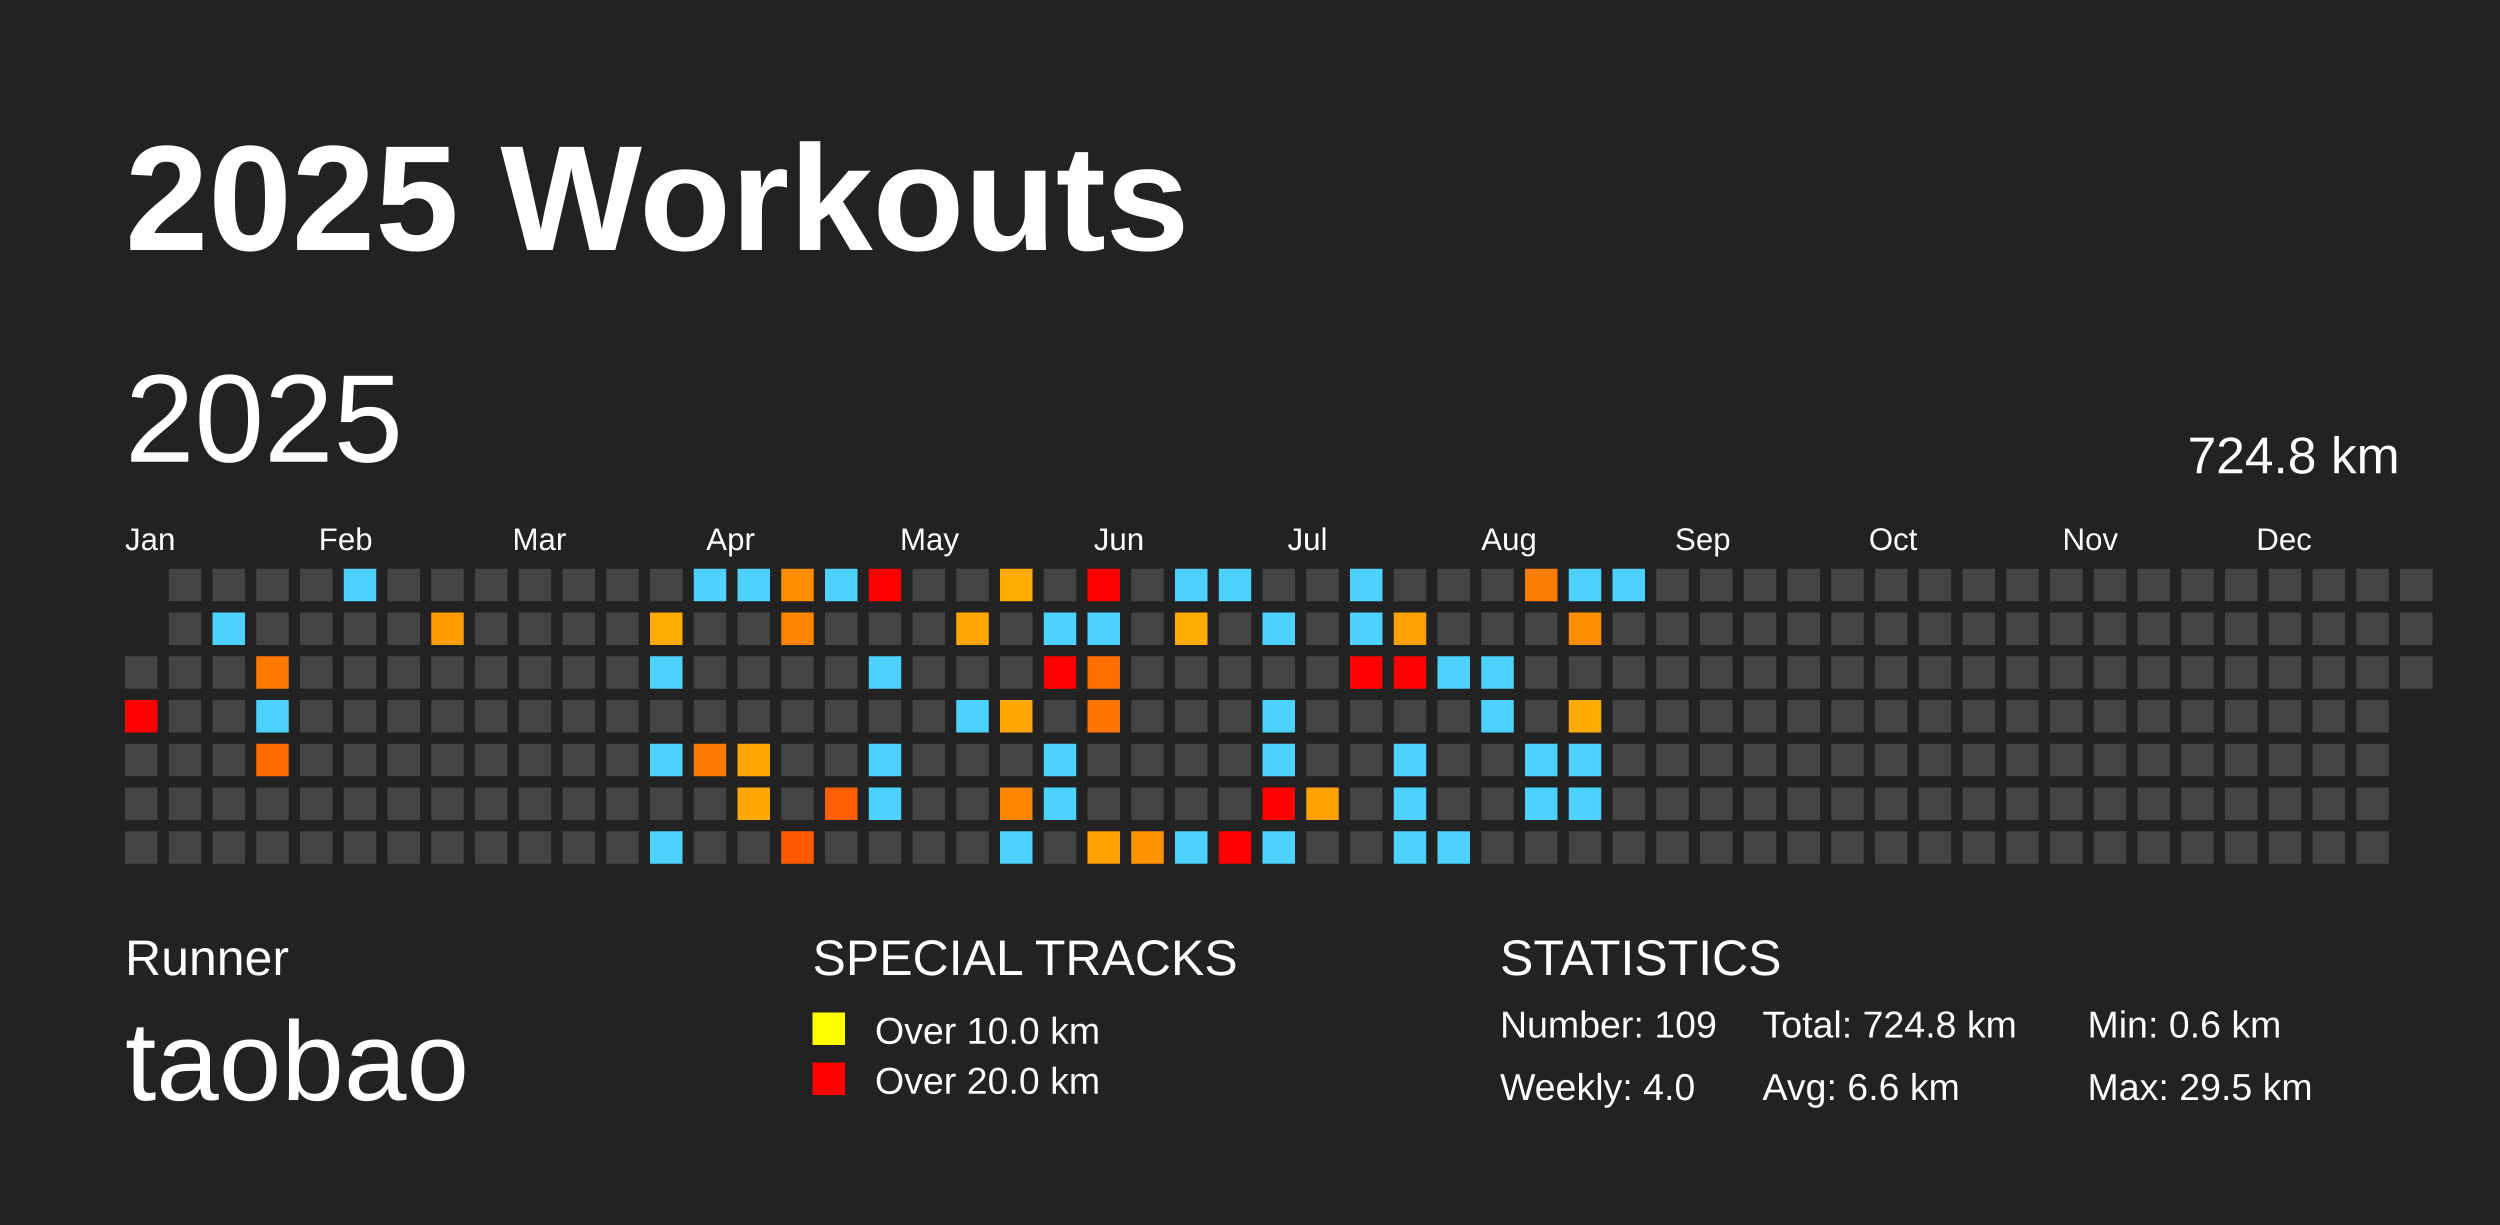
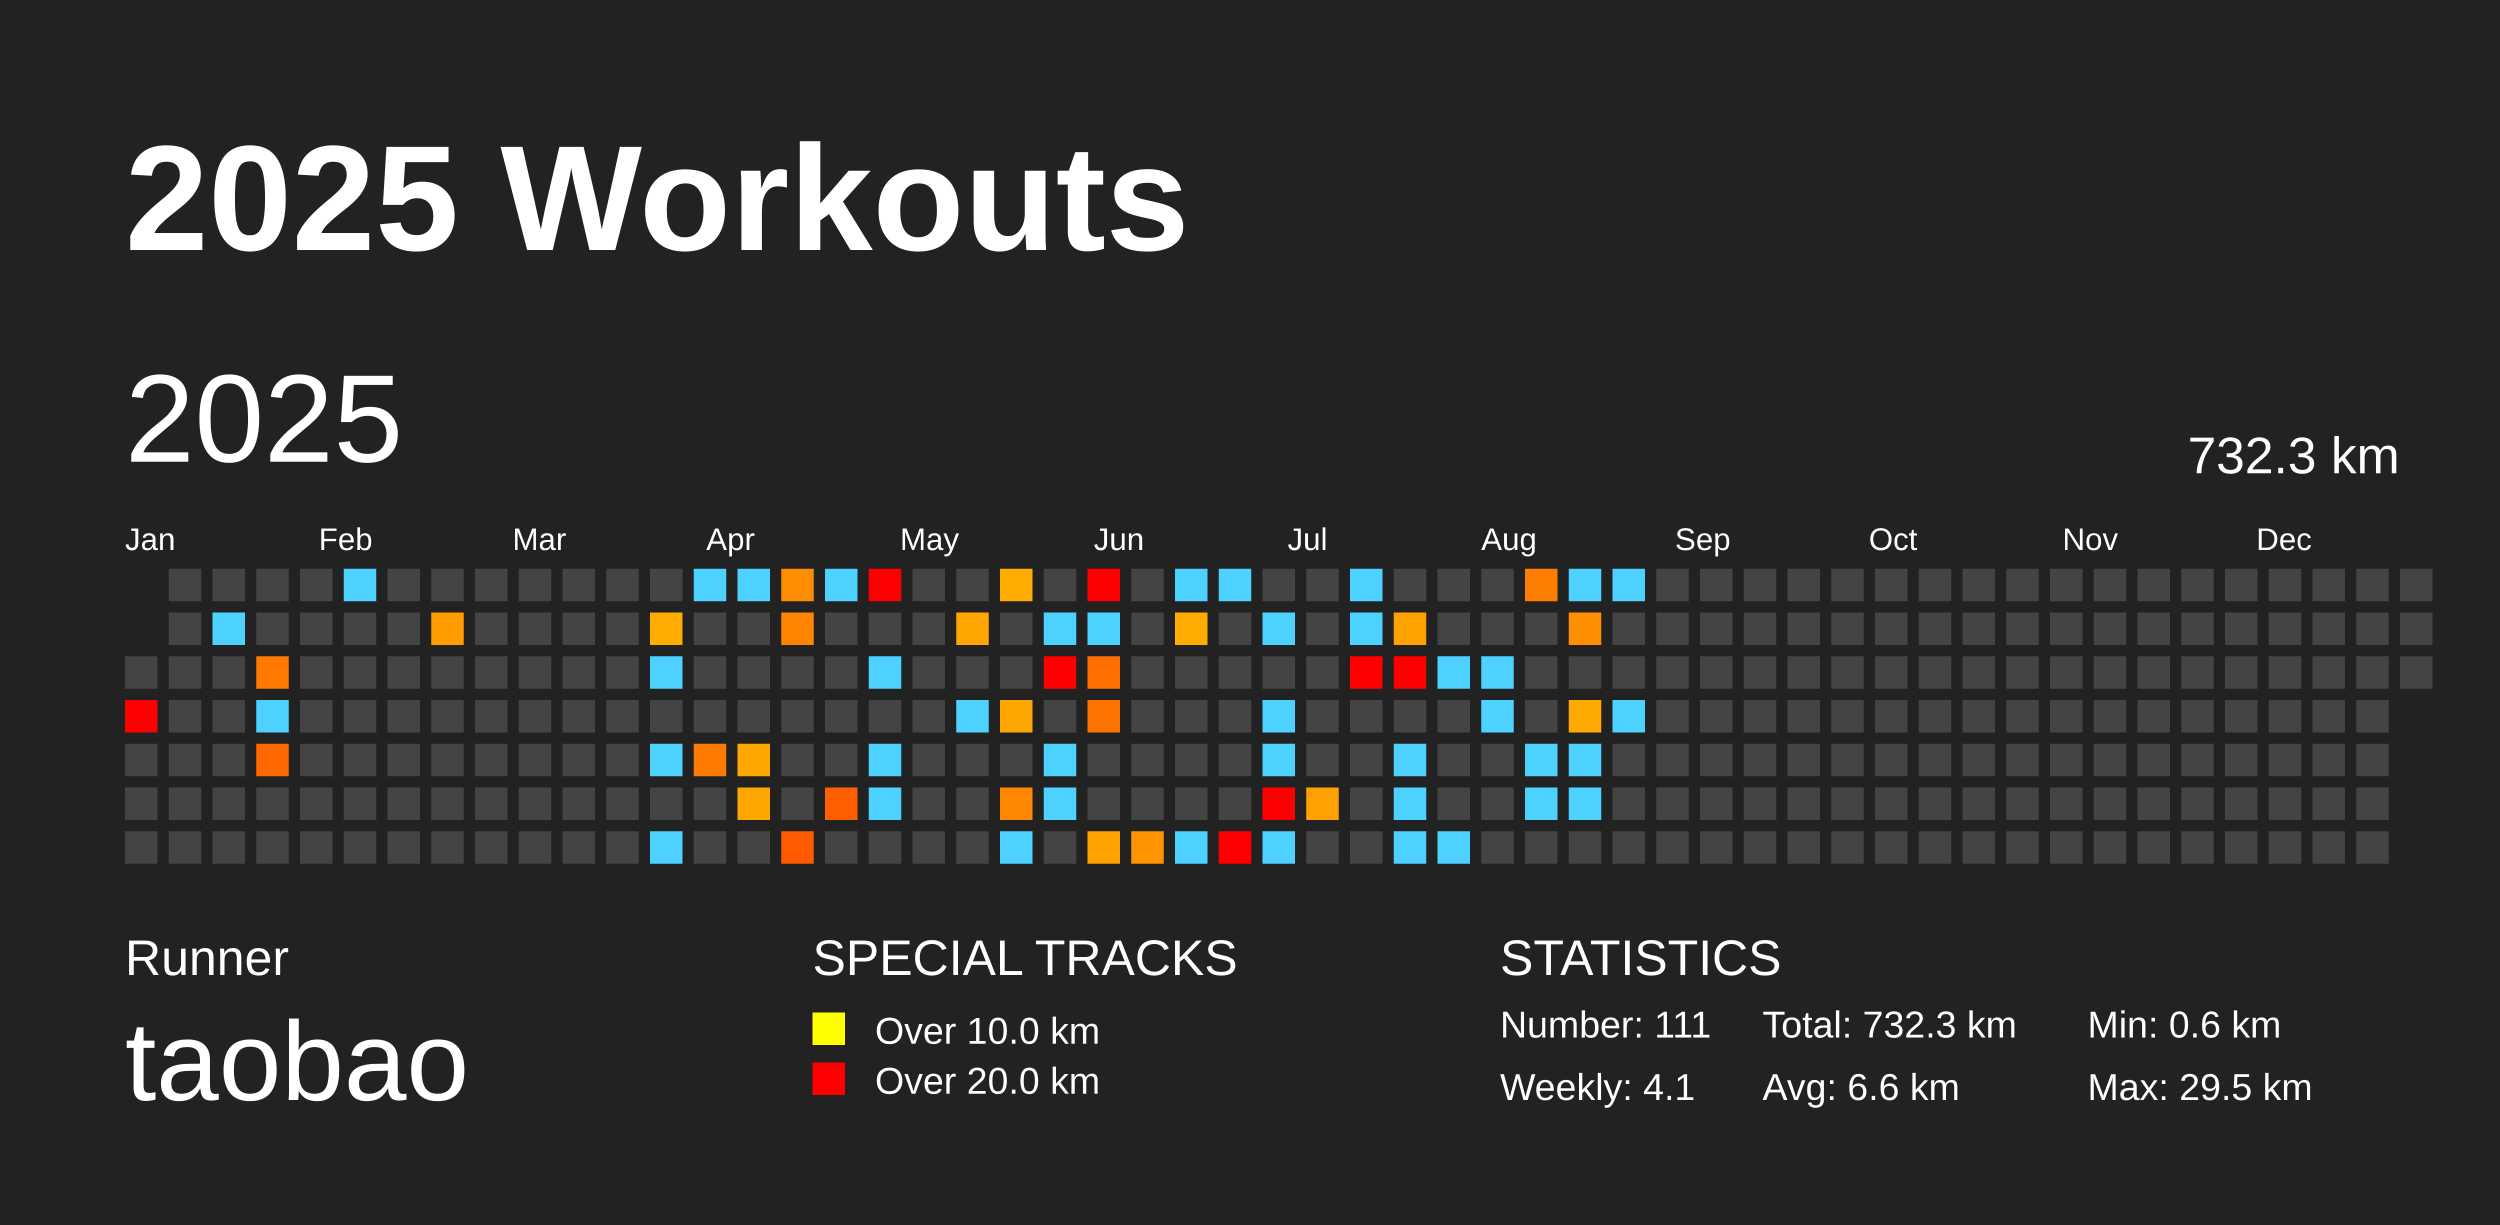
<svg xmlns="http://www.w3.org/2000/svg" baseProfile="full" height="98mm" version="1.1" viewBox="0,0,200,98" width="200mm">
  <defs />
  <rect fill="#222222" height="98" width="200" x="0" y="0" />
  <text fill="#FFFFFF" style="font-size:12px; font-family:Arial; font-weight:bold;" x="10" y="20">2025 Workouts</text>
  <text fill="#FFFFFF" style="font-size:4px; font-family:Arial" x="10" y="78">Runner</text>
  <text fill="#FFFFFF" style="font-size:9px; font-family:Arial" x="10" y="88">taobao</text>
  <text fill="#FFFFFF" style="font-size:4px; font-family:Arial" x="65" y="78">SPECIAL TRACKS</text>
  <rect fill="yellow" height="2.6" width="2.6" x="65" y="81" />
  <text fill="#FFFFFF" style="font-size:3px; font-family:Arial" x="70" y="83.5">Over 10.0 km</text>
  <rect fill="red" height="2.6" width="2.6" x="65" y="85" />
  <text fill="#FFFFFF" style="font-size:3px; font-family:Arial" x="70" y="87.5">Over 20.0 km</text>
  <text fill="#FFFFFF" style="font-size:4px; font-family:Arial" x="120" y="78">STATISTICS</text>
-   <text fill="#FFFFFF" style="font-size:3px; font-family:Arial" x="120" y="83">Number: 109</text>
-   <text fill="#FFFFFF" style="font-size:3px; font-family:Arial" x="120" y="88">Weekly: 4.0</text>
-   <text fill="#FFFFFF" style="font-size:3px; font-family:Arial" x="141" y="83">Total: 724.8 km</text>
+   <text fill="#FFFFFF" style="font-size:3px; font-family:Arial" x="120" y="83">Number: 111</text>
+   <text fill="#FFFFFF" style="font-size:3px; font-family:Arial" x="120" y="88">Weekly: 4.1</text>
+   <text fill="#FFFFFF" style="font-size:3px; font-family:Arial" x="141" y="83">Total: 732.3 km</text>
  <text fill="#FFFFFF" style="font-size:3px; font-family:Arial" x="141" y="88">Avg: 6.6 km</text>
  <text fill="#FFFFFF" style="font-size:3px; font-family:Arial" x="167" y="83">Min: 0.6 km</text>
  <text fill="#FFFFFF" style="font-size:3px; font-family:Arial" x="167" y="88">Max: 29.5 km</text>
  <text dominant-baseline="hanging" fill="#FFFFFF" style="font-size:10.0px; font-family:Arial;" x="10" y="30">2025</text>
-   <text dominant-baseline="hanging" fill="#FFFFFF" style="font-size:4.125px; font-family:Arial;" x="175" y="35">724.8 km</text>
+   <text dominant-baseline="hanging" fill="#FFFFFF" style="font-size:4.125px; font-family:Arial;" x="175" y="35">732.3 km</text>
  <text fill="#FFFFFF" style="font-size:2.5px; font-family:Arial" x="10.0" y="44">Jan</text>
  <text fill="#FFFFFF" style="font-size:2.5px; font-family:Arial" x="25.5" y="44">Feb</text>
  <text fill="#FFFFFF" style="font-size:2.5px; font-family:Arial" x="41.0" y="44">Mar</text>
  <text fill="#FFFFFF" style="font-size:2.5px; font-family:Arial" x="56.5" y="44">Apr</text>
  <text fill="#FFFFFF" style="font-size:2.5px; font-family:Arial" x="72.0" y="44">May</text>
  <text fill="#FFFFFF" style="font-size:2.5px; font-family:Arial" x="87.5" y="44">Jun</text>
  <text fill="#FFFFFF" style="font-size:2.5px; font-family:Arial" x="103.0" y="44">Jul</text>
  <text fill="#FFFFFF" style="font-size:2.5px; font-family:Arial" x="118.5" y="44">Aug</text>
  <text fill="#FFFFFF" style="font-size:2.5px; font-family:Arial" x="134.0" y="44">Sep</text>
  <text fill="#FFFFFF" style="font-size:2.5px; font-family:Arial" x="149.5" y="44">Oct</text>
  <text fill="#FFFFFF" style="font-size:2.5px; font-family:Arial" x="165.0" y="44">Nov</text>
  <text fill="#FFFFFF" style="font-size:2.5px; font-family:Arial" x="180.5" y="44">Dec</text>
  <rect fill="#444444" height="2.6" width="2.6" x="10.0" y="52.5" />
  <rect fill="red" height="2.6" width="2.6" x="10.0" y="56.0" />
  <rect fill="#444444" height="2.6" width="2.6" x="10.0" y="59.5" />
  <rect fill="#444444" height="2.6" width="2.6" x="10.0" y="63.0" />
  <rect fill="#444444" height="2.6" width="2.6" x="10.0" y="66.5" />
  <rect fill="#444444" height="2.6" width="2.6" x="13.5" y="45.5" />
  <rect fill="#444444" height="2.6" width="2.6" x="13.5" y="49.0" />
  <rect fill="#444444" height="2.6" width="2.6" x="13.5" y="52.5" />
  <rect fill="#444444" height="2.6" width="2.6" x="13.5" y="56.0" />
  <rect fill="#444444" height="2.6" width="2.6" x="13.5" y="59.5" />
  <rect fill="#444444" height="2.6" width="2.6" x="13.5" y="63.0" />
  <rect fill="#444444" height="2.6" width="2.6" x="13.5" y="66.5" />
  <rect fill="#444444" height="2.6" width="2.6" x="17.0" y="45.5" />
  <rect fill="#4dd2ff" height="2.6" width="2.6" x="17.0" y="49.0" />
  <rect fill="#444444" height="2.6" width="2.6" x="17.0" y="52.5" />
  <rect fill="#444444" height="2.6" width="2.6" x="17.0" y="56.0" />
  <rect fill="#444444" height="2.6" width="2.6" x="17.0" y="59.5" />
  <rect fill="#444444" height="2.6" width="2.6" x="17.0" y="63.0" />
  <rect fill="#444444" height="2.6" width="2.6" x="17.0" y="66.5" />
  <rect fill="#444444" height="2.6" width="2.6" x="20.5" y="45.5" />
  <rect fill="#444444" height="2.6" width="2.6" x="20.5" y="49.0" />
  <rect fill="#ff7800" height="2.6" width="2.6" x="20.5" y="52.5" />
  <rect fill="#4dd2ff" height="2.6" width="2.6" x="20.5" y="56.0" />
  <rect fill="#ff6900" height="2.6" width="2.6" x="20.5" y="59.5" />
  <rect fill="#444444" height="2.6" width="2.6" x="20.5" y="63.0" />
  <rect fill="#444444" height="2.6" width="2.6" x="20.5" y="66.5" />
  <rect fill="#444444" height="2.6" width="2.6" x="24.0" y="45.5" />
  <rect fill="#444444" height="2.6" width="2.6" x="24.0" y="49.0" />
  <rect fill="#444444" height="2.6" width="2.6" x="24.0" y="52.5" />
  <rect fill="#444444" height="2.6" width="2.6" x="24.0" y="56.0" />
  <rect fill="#444444" height="2.6" width="2.6" x="24.0" y="59.5" />
  <rect fill="#444444" height="2.6" width="2.6" x="24.0" y="63.0" />
  <rect fill="#444444" height="2.6" width="2.6" x="24.0" y="66.5" />
  <rect fill="#4dd2ff" height="2.6" width="2.6" x="27.5" y="45.5" />
  <rect fill="#444444" height="2.6" width="2.6" x="27.5" y="49.0" />
  <rect fill="#444444" height="2.6" width="2.6" x="27.5" y="52.5" />
  <rect fill="#444444" height="2.6" width="2.6" x="27.5" y="56.0" />
  <rect fill="#444444" height="2.6" width="2.6" x="27.5" y="59.5" />
  <rect fill="#444444" height="2.6" width="2.6" x="27.5" y="63.0" />
  <rect fill="#444444" height="2.6" width="2.6" x="27.5" y="66.5" />
  <rect fill="#444444" height="2.6" width="2.6" x="31.0" y="45.5" />
  <rect fill="#444444" height="2.6" width="2.6" x="31.0" y="49.0" />
  <rect fill="#444444" height="2.6" width="2.6" x="31.0" y="52.5" />
  <rect fill="#444444" height="2.6" width="2.6" x="31.0" y="56.0" />
  <rect fill="#444444" height="2.6" width="2.6" x="31.0" y="59.5" />
  <rect fill="#444444" height="2.6" width="2.6" x="31.0" y="63.0" />
  <rect fill="#444444" height="2.6" width="2.6" x="31.0" y="66.5" />
  <rect fill="#444444" height="2.6" width="2.6" x="34.5" y="45.5" />
  <rect fill="#ff9c00" height="2.6" width="2.6" x="34.5" y="49.0" />
  <rect fill="#444444" height="2.6" width="2.6" x="34.5" y="52.5" />
  <rect fill="#444444" height="2.6" width="2.6" x="34.5" y="56.0" />
  <rect fill="#444444" height="2.6" width="2.6" x="34.5" y="59.5" />
  <rect fill="#444444" height="2.6" width="2.6" x="34.5" y="63.0" />
  <rect fill="#444444" height="2.6" width="2.6" x="34.5" y="66.5" />
  <rect fill="#444444" height="2.6" width="2.6" x="38.0" y="45.5" />
  <rect fill="#444444" height="2.6" width="2.6" x="38.0" y="49.0" />
  <rect fill="#444444" height="2.6" width="2.6" x="38.0" y="52.5" />
  <rect fill="#444444" height="2.6" width="2.6" x="38.0" y="56.0" />
  <rect fill="#444444" height="2.6" width="2.6" x="38.0" y="59.5" />
  <rect fill="#444444" height="2.6" width="2.6" x="38.0" y="63.0" />
  <rect fill="#444444" height="2.6" width="2.6" x="38.0" y="66.5" />
  <rect fill="#444444" height="2.6" width="2.6" x="41.5" y="45.5" />
  <rect fill="#444444" height="2.6" width="2.6" x="41.5" y="49.0" />
  <rect fill="#444444" height="2.6" width="2.6" x="41.5" y="52.5" />
  <rect fill="#444444" height="2.6" width="2.6" x="41.5" y="56.0" />
  <rect fill="#444444" height="2.6" width="2.6" x="41.5" y="59.5" />
  <rect fill="#444444" height="2.6" width="2.6" x="41.5" y="63.0" />
  <rect fill="#444444" height="2.6" width="2.6" x="41.5" y="66.5" />
  <rect fill="#444444" height="2.6" width="2.6" x="45.0" y="45.5" />
  <rect fill="#444444" height="2.6" width="2.6" x="45.0" y="49.0" />
  <rect fill="#444444" height="2.6" width="2.6" x="45.0" y="52.5" />
  <rect fill="#444444" height="2.6" width="2.6" x="45.0" y="56.0" />
  <rect fill="#444444" height="2.6" width="2.6" x="45.0" y="59.5" />
  <rect fill="#444444" height="2.6" width="2.6" x="45.0" y="63.0" />
  <rect fill="#444444" height="2.6" width="2.6" x="45.0" y="66.5" />
  <rect fill="#444444" height="2.6" width="2.6" x="48.5" y="45.5" />
  <rect fill="#444444" height="2.6" width="2.6" x="48.5" y="49.0" />
  <rect fill="#444444" height="2.6" width="2.6" x="48.5" y="52.5" />
  <rect fill="#444444" height="2.6" width="2.6" x="48.5" y="56.0" />
  <rect fill="#444444" height="2.6" width="2.6" x="48.5" y="59.5" />
  <rect fill="#444444" height="2.6" width="2.6" x="48.5" y="63.0" />
  <rect fill="#444444" height="2.6" width="2.6" x="48.5" y="66.5" />
  <rect fill="#444444" height="2.6" width="2.6" x="52.0" y="45.5" />
  <rect fill="#ffab00" height="2.6" width="2.6" x="52.0" y="49.0" />
  <rect fill="#4dd2ff" height="2.6" width="2.6" x="52.0" y="52.5" />
  <rect fill="#444444" height="2.6" width="2.6" x="52.0" y="56.0" />
  <rect fill="#4dd2ff" height="2.6" width="2.6" x="52.0" y="59.5" />
  <rect fill="#444444" height="2.6" width="2.6" x="52.0" y="63.0" />
  <rect fill="#4dd2ff" height="2.6" width="2.6" x="52.0" y="66.5" />
  <rect fill="#4dd2ff" height="2.6" width="2.6" x="55.5" y="45.5" />
  <rect fill="#444444" height="2.6" width="2.6" x="55.5" y="49.0" />
  <rect fill="#444444" height="2.6" width="2.6" x="55.5" y="52.5" />
  <rect fill="#444444" height="2.6" width="2.6" x="55.5" y="56.0" />
  <rect fill="#ff7b00" height="2.6" width="2.6" x="55.5" y="59.5" />
  <rect fill="#444444" height="2.6" width="2.6" x="55.5" y="63.0" />
  <rect fill="#444444" height="2.6" width="2.6" x="55.5" y="66.5" />
  <rect fill="#4dd2ff" height="2.6" width="2.6" x="59.0" y="45.5" />
  <rect fill="#444444" height="2.6" width="2.6" x="59.0" y="49.0" />
  <rect fill="#444444" height="2.6" width="2.6" x="59.0" y="52.5" />
  <rect fill="#444444" height="2.6" width="2.6" x="59.0" y="56.0" />
  <rect fill="#ffa600" height="2.6" width="2.6" x="59.0" y="59.5" />
  <rect fill="#ffa600" height="2.6" width="2.6" x="59.0" y="63.0" />
  <rect fill="#444444" height="2.6" width="2.6" x="59.0" y="66.5" />
  <rect fill="#ff8d00" height="2.6" width="2.6" x="62.5" y="45.5" />
  <rect fill="#ff8500" height="2.6" width="2.6" x="62.5" y="49.0" />
  <rect fill="#444444" height="2.6" width="2.6" x="62.5" y="52.5" />
  <rect fill="#444444" height="2.6" width="2.6" x="62.5" y="56.0" />
  <rect fill="#444444" height="2.6" width="2.6" x="62.5" y="59.5" />
  <rect fill="#444444" height="2.6" width="2.6" x="62.5" y="63.0" />
  <rect fill="#ff5a00" height="2.6" width="2.6" x="62.5" y="66.5" />
  <rect fill="#4dd2ff" height="2.6" width="2.6" x="66.0" y="45.5" />
  <rect fill="#444444" height="2.6" width="2.6" x="66.0" y="49.0" />
  <rect fill="#444444" height="2.6" width="2.6" x="66.0" y="52.5" />
  <rect fill="#444444" height="2.6" width="2.6" x="66.0" y="56.0" />
  <rect fill="#444444" height="2.6" width="2.6" x="66.0" y="59.5" />
  <rect fill="#ff5f00" height="2.6" width="2.6" x="66.0" y="63.0" />
  <rect fill="#444444" height="2.6" width="2.6" x="66.0" y="66.5" />
  <rect fill="red" height="2.6" width="2.6" x="69.5" y="45.5" />
  <rect fill="#444444" height="2.6" width="2.6" x="69.5" y="49.0" />
  <rect fill="#4dd2ff" height="2.6" width="2.6" x="69.5" y="52.5" />
  <rect fill="#444444" height="2.6" width="2.6" x="69.5" y="56.0" />
  <rect fill="#4dd2ff" height="2.6" width="2.6" x="69.5" y="59.5" />
  <rect fill="#4dd2ff" height="2.6" width="2.6" x="69.5" y="63.0" />
  <rect fill="#444444" height="2.6" width="2.6" x="69.5" y="66.5" />
  <rect fill="#444444" height="2.6" width="2.6" x="73.0" y="45.5" />
  <rect fill="#444444" height="2.6" width="2.6" x="73.0" y="49.0" />
  <rect fill="#444444" height="2.6" width="2.6" x="73.0" y="52.5" />
  <rect fill="#444444" height="2.6" width="2.6" x="73.0" y="56.0" />
  <rect fill="#444444" height="2.6" width="2.6" x="73.0" y="59.5" />
  <rect fill="#444444" height="2.6" width="2.6" x="73.0" y="63.0" />
  <rect fill="#444444" height="2.6" width="2.6" x="73.0" y="66.5" />
  <rect fill="#444444" height="2.6" width="2.6" x="76.5" y="45.5" />
  <rect fill="#ffa700" height="2.6" width="2.6" x="76.5" y="49.0" />
  <rect fill="#444444" height="2.6" width="2.6" x="76.5" y="52.5" />
  <rect fill="#4dd2ff" height="2.6" width="2.6" x="76.5" y="56.0" />
  <rect fill="#444444" height="2.6" width="2.6" x="76.5" y="59.5" />
  <rect fill="#444444" height="2.6" width="2.6" x="76.5" y="63.0" />
  <rect fill="#444444" height="2.6" width="2.6" x="76.5" y="66.5" />
  <rect fill="#ffab00" height="2.6" width="2.6" x="80.0" y="45.5" />
  <rect fill="#444444" height="2.6" width="2.6" x="80.0" y="49.0" />
  <rect fill="#444444" height="2.6" width="2.6" x="80.0" y="52.5" />
  <rect fill="#ffa700" height="2.6" width="2.6" x="80.0" y="56.0" />
  <rect fill="#444444" height="2.6" width="2.6" x="80.0" y="59.5" />
  <rect fill="#ff8700" height="2.6" width="2.6" x="80.0" y="63.0" />
  <rect fill="#4dd2ff" height="2.6" width="2.6" x="80.0" y="66.5" />
  <rect fill="#444444" height="2.6" width="2.6" x="83.5" y="45.5" />
  <rect fill="#4dd2ff" height="2.6" width="2.6" x="83.5" y="49.0" />
  <rect fill="red" height="2.6" width="2.6" x="83.5" y="52.5" />
  <rect fill="#444444" height="2.6" width="2.6" x="83.5" y="56.0" />
  <rect fill="#4dd2ff" height="2.6" width="2.6" x="83.5" y="59.5" />
  <rect fill="#4dd2ff" height="2.6" width="2.6" x="83.5" y="63.0" />
  <rect fill="#444444" height="2.6" width="2.6" x="83.5" y="66.5" />
  <rect fill="red" height="2.6" width="2.6" x="87.0" y="45.5" />
  <rect fill="#4dd2ff" height="2.6" width="2.6" x="87.0" y="49.0" />
  <rect fill="#ff6f00" height="2.6" width="2.6" x="87.0" y="52.5" />
  <rect fill="#ff7300" height="2.6" width="2.6" x="87.0" y="56.0" />
  <rect fill="#444444" height="2.6" width="2.6" x="87.0" y="59.5" />
  <rect fill="#444444" height="2.6" width="2.6" x="87.0" y="63.0" />
  <rect fill="#ffa200" height="2.6" width="2.6" x="87.0" y="66.5" />
  <rect fill="#444444" height="2.6" width="2.6" x="90.5" y="45.5" />
  <rect fill="#444444" height="2.6" width="2.6" x="90.5" y="49.0" />
  <rect fill="#444444" height="2.6" width="2.6" x="90.5" y="52.5" />
  <rect fill="#444444" height="2.6" width="2.6" x="90.5" y="56.0" />
  <rect fill="#444444" height="2.6" width="2.6" x="90.5" y="59.5" />
  <rect fill="#444444" height="2.6" width="2.6" x="90.5" y="63.0" />
  <rect fill="#ff9400" height="2.6" width="2.6" x="90.5" y="66.5" />
  <rect fill="#4dd2ff" height="2.6" width="2.6" x="94.0" y="45.5" />
  <rect fill="#ffab00" height="2.6" width="2.6" x="94.0" y="49.0" />
  <rect fill="#444444" height="2.6" width="2.6" x="94.0" y="52.5" />
  <rect fill="#444444" height="2.6" width="2.6" x="94.0" y="56.0" />
  <rect fill="#444444" height="2.6" width="2.6" x="94.0" y="59.5" />
  <rect fill="#444444" height="2.6" width="2.6" x="94.0" y="63.0" />
  <rect fill="#4dd2ff" height="2.6" width="2.6" x="94.0" y="66.5" />
  <rect fill="#4dd2ff" height="2.6" width="2.6" x="97.5" y="45.5" />
  <rect fill="#444444" height="2.6" width="2.6" x="97.5" y="49.0" />
  <rect fill="#444444" height="2.6" width="2.6" x="97.5" y="52.5" />
  <rect fill="#444444" height="2.6" width="2.6" x="97.5" y="56.0" />
  <rect fill="#444444" height="2.6" width="2.6" x="97.5" y="59.5" />
  <rect fill="#444444" height="2.6" width="2.6" x="97.5" y="63.0" />
  <rect fill="red" height="2.6" width="2.6" x="97.5" y="66.5" />
  <rect fill="#444444" height="2.6" width="2.6" x="101.0" y="45.5" />
  <rect fill="#4dd2ff" height="2.6" width="2.6" x="101.0" y="49.0" />
  <rect fill="#444444" height="2.6" width="2.6" x="101.0" y="52.5" />
  <rect fill="#4dd2ff" height="2.6" width="2.6" x="101.0" y="56.0" />
  <rect fill="#4dd2ff" height="2.6" width="2.6" x="101.0" y="59.5" />
  <rect fill="red" height="2.6" width="2.6" x="101.0" y="63.0" />
  <rect fill="#4dd2ff" height="2.6" width="2.6" x="101.0" y="66.5" />
  <rect fill="#444444" height="2.6" width="2.6" x="104.5" y="45.5" />
  <rect fill="#444444" height="2.6" width="2.6" x="104.5" y="49.0" />
  <rect fill="#444444" height="2.6" width="2.6" x="104.5" y="52.5" />
  <rect fill="#444444" height="2.6" width="2.6" x="104.5" y="56.0" />
  <rect fill="#444444" height="2.6" width="2.6" x="104.5" y="59.5" />
  <rect fill="#ffa100" height="2.6" width="2.6" x="104.5" y="63.0" />
  <rect fill="#444444" height="2.6" width="2.6" x="104.5" y="66.5" />
  <rect fill="#4dd2ff" height="2.6" width="2.6" x="108.0" y="45.5" />
  <rect fill="#4dd2ff" height="2.6" width="2.6" x="108.0" y="49.0" />
  <rect fill="red" height="2.6" width="2.6" x="108.0" y="52.5" />
  <rect fill="#444444" height="2.6" width="2.6" x="108.0" y="56.0" />
  <rect fill="#444444" height="2.6" width="2.6" x="108.0" y="59.5" />
  <rect fill="#444444" height="2.6" width="2.6" x="108.0" y="63.0" />
  <rect fill="#444444" height="2.6" width="2.6" x="108.0" y="66.5" />
  <rect fill="#444444" height="2.6" width="2.6" x="111.5" y="45.5" />
  <rect fill="#ffa200" height="2.6" width="2.6" x="111.5" y="49.0" />
  <rect fill="red" height="2.6" width="2.6" x="111.5" y="52.5" />
  <rect fill="#444444" height="2.6" width="2.6" x="111.5" y="56.0" />
  <rect fill="#4dd2ff" height="2.6" width="2.6" x="111.5" y="59.5" />
  <rect fill="#4dd2ff" height="2.6" width="2.6" x="111.5" y="63.0" />
  <rect fill="#4dd2ff" height="2.6" width="2.6" x="111.5" y="66.5" />
  <rect fill="#444444" height="2.6" width="2.6" x="115.0" y="45.5" />
  <rect fill="#444444" height="2.6" width="2.6" x="115.0" y="49.0" />
  <rect fill="#4dd2ff" height="2.6" width="2.6" x="115.0" y="52.5" />
  <rect fill="#444444" height="2.6" width="2.6" x="115.0" y="56.0" />
  <rect fill="#444444" height="2.6" width="2.6" x="115.0" y="59.5" />
  <rect fill="#444444" height="2.6" width="2.6" x="115.0" y="63.0" />
  <rect fill="#4dd2ff" height="2.6" width="2.6" x="115.0" y="66.5" />
  <rect fill="#444444" height="2.6" width="2.6" x="118.5" y="45.5" />
  <rect fill="#444444" height="2.6" width="2.6" x="118.5" y="49.0" />
  <rect fill="#4dd2ff" height="2.6" width="2.6" x="118.5" y="52.5" />
  <rect fill="#4dd2ff" height="2.6" width="2.6" x="118.5" y="56.0" />
  <rect fill="#444444" height="2.6" width="2.6" x="118.5" y="59.5" />
  <rect fill="#444444" height="2.6" width="2.6" x="118.5" y="63.0" />
  <rect fill="#444444" height="2.6" width="2.6" x="118.5" y="66.5" />
  <rect fill="#ff7d00" height="2.6" width="2.6" x="122.0" y="45.5" />
  <rect fill="#444444" height="2.6" width="2.6" x="122.0" y="49.0" />
  <rect fill="#444444" height="2.6" width="2.6" x="122.0" y="52.5" />
  <rect fill="#444444" height="2.6" width="2.6" x="122.0" y="56.0" />
  <rect fill="#4dd2ff" height="2.6" width="2.6" x="122.0" y="59.5" />
  <rect fill="#4dd2ff" height="2.6" width="2.6" x="122.0" y="63.0" />
  <rect fill="#444444" height="2.6" width="2.6" x="122.0" y="66.5" />
  <rect fill="#4dd2ff" height="2.6" width="2.6" x="125.5" y="45.5" />
  <rect fill="#ff8f00" height="2.6" width="2.6" x="125.5" y="49.0" />
  <rect fill="#444444" height="2.6" width="2.6" x="125.5" y="52.5" />
  <rect fill="#ffaa00" height="2.6" width="2.6" x="125.5" y="56.0" />
  <rect fill="#4dd2ff" height="2.6" width="2.6" x="125.5" y="59.5" />
  <rect fill="#4dd2ff" height="2.6" width="2.6" x="125.5" y="63.0" />
  <rect fill="#444444" height="2.6" width="2.6" x="125.5" y="66.5" />
  <rect fill="#4dd2ff" height="2.6" width="2.6" x="129.0" y="45.5" />
  <rect fill="#444444" height="2.6" width="2.6" x="129.0" y="49.0" />
  <rect fill="#444444" height="2.6" width="2.6" x="129.0" y="52.5" />
-   <rect fill="#444444" height="2.6" width="2.6" x="129.0" y="56.0" />
+   <rect fill="#4dd2ff" height="2.6" width="2.6" x="129.0" y="56.0" />
  <rect fill="#444444" height="2.6" width="2.6" x="129.0" y="59.5" />
  <rect fill="#444444" height="2.6" width="2.6" x="129.0" y="63.0" />
  <rect fill="#444444" height="2.6" width="2.6" x="129.0" y="66.5" />
  <rect fill="#444444" height="2.6" width="2.6" x="132.5" y="45.5" />
  <rect fill="#444444" height="2.6" width="2.6" x="132.5" y="49.0" />
  <rect fill="#444444" height="2.6" width="2.6" x="132.5" y="52.5" />
  <rect fill="#444444" height="2.6" width="2.6" x="132.5" y="56.0" />
  <rect fill="#444444" height="2.6" width="2.6" x="132.5" y="59.5" />
  <rect fill="#444444" height="2.6" width="2.6" x="132.5" y="63.0" />
  <rect fill="#444444" height="2.6" width="2.6" x="132.5" y="66.5" />
  <rect fill="#444444" height="2.6" width="2.6" x="136.0" y="45.5" />
  <rect fill="#444444" height="2.6" width="2.6" x="136.0" y="49.0" />
  <rect fill="#444444" height="2.6" width="2.6" x="136.0" y="52.5" />
  <rect fill="#444444" height="2.6" width="2.6" x="136.0" y="56.0" />
  <rect fill="#444444" height="2.6" width="2.6" x="136.0" y="59.5" />
  <rect fill="#444444" height="2.6" width="2.6" x="136.0" y="63.0" />
  <rect fill="#444444" height="2.6" width="2.6" x="136.0" y="66.5" />
  <rect fill="#444444" height="2.6" width="2.6" x="139.5" y="45.5" />
  <rect fill="#444444" height="2.6" width="2.6" x="139.5" y="49.0" />
  <rect fill="#444444" height="2.6" width="2.6" x="139.5" y="52.5" />
  <rect fill="#444444" height="2.6" width="2.6" x="139.5" y="56.0" />
  <rect fill="#444444" height="2.6" width="2.6" x="139.5" y="59.5" />
  <rect fill="#444444" height="2.6" width="2.6" x="139.5" y="63.0" />
  <rect fill="#444444" height="2.6" width="2.6" x="139.5" y="66.5" />
  <rect fill="#444444" height="2.6" width="2.6" x="143.0" y="45.5" />
  <rect fill="#444444" height="2.6" width="2.6" x="143.0" y="49.0" />
  <rect fill="#444444" height="2.6" width="2.6" x="143.0" y="52.5" />
  <rect fill="#444444" height="2.6" width="2.6" x="143.0" y="56.0" />
  <rect fill="#444444" height="2.6" width="2.6" x="143.0" y="59.5" />
  <rect fill="#444444" height="2.6" width="2.6" x="143.0" y="63.0" />
  <rect fill="#444444" height="2.6" width="2.6" x="143.0" y="66.5" />
  <rect fill="#444444" height="2.6" width="2.6" x="146.5" y="45.5" />
  <rect fill="#444444" height="2.6" width="2.6" x="146.5" y="49.0" />
  <rect fill="#444444" height="2.6" width="2.6" x="146.5" y="52.5" />
  <rect fill="#444444" height="2.6" width="2.6" x="146.5" y="56.0" />
  <rect fill="#444444" height="2.6" width="2.6" x="146.5" y="59.5" />
  <rect fill="#444444" height="2.6" width="2.6" x="146.5" y="63.0" />
  <rect fill="#444444" height="2.6" width="2.6" x="146.5" y="66.5" />
  <rect fill="#444444" height="2.6" width="2.6" x="150.0" y="45.5" />
  <rect fill="#444444" height="2.6" width="2.6" x="150.0" y="49.0" />
  <rect fill="#444444" height="2.6" width="2.6" x="150.0" y="52.5" />
  <rect fill="#444444" height="2.6" width="2.6" x="150.0" y="56.0" />
  <rect fill="#444444" height="2.6" width="2.6" x="150.0" y="59.5" />
  <rect fill="#444444" height="2.6" width="2.6" x="150.0" y="63.0" />
  <rect fill="#444444" height="2.6" width="2.6" x="150.0" y="66.5" />
  <rect fill="#444444" height="2.6" width="2.6" x="153.5" y="45.5" />
  <rect fill="#444444" height="2.6" width="2.6" x="153.5" y="49.0" />
  <rect fill="#444444" height="2.6" width="2.6" x="153.5" y="52.5" />
  <rect fill="#444444" height="2.6" width="2.6" x="153.5" y="56.0" />
  <rect fill="#444444" height="2.6" width="2.6" x="153.5" y="59.5" />
  <rect fill="#444444" height="2.6" width="2.6" x="153.5" y="63.0" />
  <rect fill="#444444" height="2.6" width="2.6" x="153.5" y="66.5" />
  <rect fill="#444444" height="2.6" width="2.6" x="157.0" y="45.5" />
  <rect fill="#444444" height="2.6" width="2.6" x="157.0" y="49.0" />
  <rect fill="#444444" height="2.6" width="2.6" x="157.0" y="52.5" />
  <rect fill="#444444" height="2.6" width="2.6" x="157.0" y="56.0" />
  <rect fill="#444444" height="2.6" width="2.6" x="157.0" y="59.5" />
  <rect fill="#444444" height="2.6" width="2.6" x="157.0" y="63.0" />
  <rect fill="#444444" height="2.6" width="2.6" x="157.0" y="66.5" />
  <rect fill="#444444" height="2.6" width="2.6" x="160.5" y="45.5" />
  <rect fill="#444444" height="2.6" width="2.6" x="160.5" y="49.0" />
  <rect fill="#444444" height="2.6" width="2.6" x="160.5" y="52.5" />
  <rect fill="#444444" height="2.6" width="2.6" x="160.5" y="56.0" />
  <rect fill="#444444" height="2.6" width="2.6" x="160.5" y="59.5" />
  <rect fill="#444444" height="2.6" width="2.6" x="160.5" y="63.0" />
  <rect fill="#444444" height="2.6" width="2.6" x="160.5" y="66.5" />
  <rect fill="#444444" height="2.6" width="2.6" x="164.0" y="45.5" />
  <rect fill="#444444" height="2.6" width="2.6" x="164.0" y="49.0" />
  <rect fill="#444444" height="2.6" width="2.6" x="164.0" y="52.5" />
  <rect fill="#444444" height="2.6" width="2.6" x="164.0" y="56.0" />
  <rect fill="#444444" height="2.6" width="2.6" x="164.0" y="59.5" />
  <rect fill="#444444" height="2.6" width="2.6" x="164.0" y="63.0" />
  <rect fill="#444444" height="2.6" width="2.6" x="164.0" y="66.5" />
  <rect fill="#444444" height="2.6" width="2.6" x="167.5" y="45.5" />
  <rect fill="#444444" height="2.6" width="2.6" x="167.5" y="49.0" />
  <rect fill="#444444" height="2.6" width="2.6" x="167.5" y="52.5" />
  <rect fill="#444444" height="2.6" width="2.6" x="167.5" y="56.0" />
  <rect fill="#444444" height="2.6" width="2.6" x="167.5" y="59.5" />
  <rect fill="#444444" height="2.6" width="2.6" x="167.5" y="63.0" />
  <rect fill="#444444" height="2.6" width="2.6" x="167.5" y="66.5" />
  <rect fill="#444444" height="2.6" width="2.6" x="171.0" y="45.5" />
  <rect fill="#444444" height="2.6" width="2.6" x="171.0" y="49.0" />
  <rect fill="#444444" height="2.6" width="2.6" x="171.0" y="52.5" />
  <rect fill="#444444" height="2.6" width="2.6" x="171.0" y="56.0" />
  <rect fill="#444444" height="2.6" width="2.6" x="171.0" y="59.5" />
  <rect fill="#444444" height="2.6" width="2.6" x="171.0" y="63.0" />
  <rect fill="#444444" height="2.6" width="2.6" x="171.0" y="66.5" />
  <rect fill="#444444" height="2.6" width="2.6" x="174.5" y="45.5" />
  <rect fill="#444444" height="2.6" width="2.6" x="174.5" y="49.0" />
  <rect fill="#444444" height="2.6" width="2.6" x="174.5" y="52.5" />
  <rect fill="#444444" height="2.6" width="2.6" x="174.5" y="56.0" />
  <rect fill="#444444" height="2.6" width="2.6" x="174.5" y="59.5" />
  <rect fill="#444444" height="2.6" width="2.6" x="174.5" y="63.0" />
  <rect fill="#444444" height="2.6" width="2.6" x="174.5" y="66.5" />
  <rect fill="#444444" height="2.6" width="2.6" x="178.0" y="45.5" />
  <rect fill="#444444" height="2.6" width="2.6" x="178.0" y="49.0" />
  <rect fill="#444444" height="2.6" width="2.6" x="178.0" y="52.5" />
  <rect fill="#444444" height="2.6" width="2.6" x="178.0" y="56.0" />
  <rect fill="#444444" height="2.6" width="2.6" x="178.0" y="59.5" />
  <rect fill="#444444" height="2.6" width="2.6" x="178.0" y="63.0" />
  <rect fill="#444444" height="2.6" width="2.6" x="178.0" y="66.5" />
  <rect fill="#444444" height="2.6" width="2.6" x="181.5" y="45.5" />
  <rect fill="#444444" height="2.6" width="2.6" x="181.5" y="49.0" />
  <rect fill="#444444" height="2.6" width="2.6" x="181.5" y="52.5" />
  <rect fill="#444444" height="2.6" width="2.6" x="181.5" y="56.0" />
  <rect fill="#444444" height="2.6" width="2.6" x="181.5" y="59.5" />
  <rect fill="#444444" height="2.6" width="2.6" x="181.5" y="63.0" />
  <rect fill="#444444" height="2.6" width="2.6" x="181.5" y="66.5" />
  <rect fill="#444444" height="2.6" width="2.6" x="185.0" y="45.5" />
  <rect fill="#444444" height="2.6" width="2.6" x="185.0" y="49.0" />
  <rect fill="#444444" height="2.6" width="2.6" x="185.0" y="52.5" />
  <rect fill="#444444" height="2.6" width="2.6" x="185.0" y="56.0" />
  <rect fill="#444444" height="2.6" width="2.6" x="185.0" y="59.5" />
  <rect fill="#444444" height="2.6" width="2.6" x="185.0" y="63.0" />
  <rect fill="#444444" height="2.6" width="2.6" x="185.0" y="66.5" />
  <rect fill="#444444" height="2.6" width="2.6" x="188.5" y="45.5" />
  <rect fill="#444444" height="2.6" width="2.6" x="188.5" y="49.0" />
  <rect fill="#444444" height="2.6" width="2.6" x="188.5" y="52.5" />
  <rect fill="#444444" height="2.6" width="2.6" x="188.5" y="56.0" />
  <rect fill="#444444" height="2.6" width="2.6" x="188.5" y="59.5" />
  <rect fill="#444444" height="2.6" width="2.6" x="188.5" y="63.0" />
  <rect fill="#444444" height="2.6" width="2.6" x="188.5" y="66.5" />
  <rect fill="#444444" height="2.6" width="2.6" x="192.0" y="45.5" />
  <rect fill="#444444" height="2.6" width="2.6" x="192.0" y="49.0" />
  <rect fill="#444444" height="2.6" width="2.6" x="192.0" y="52.5" />
</svg>
